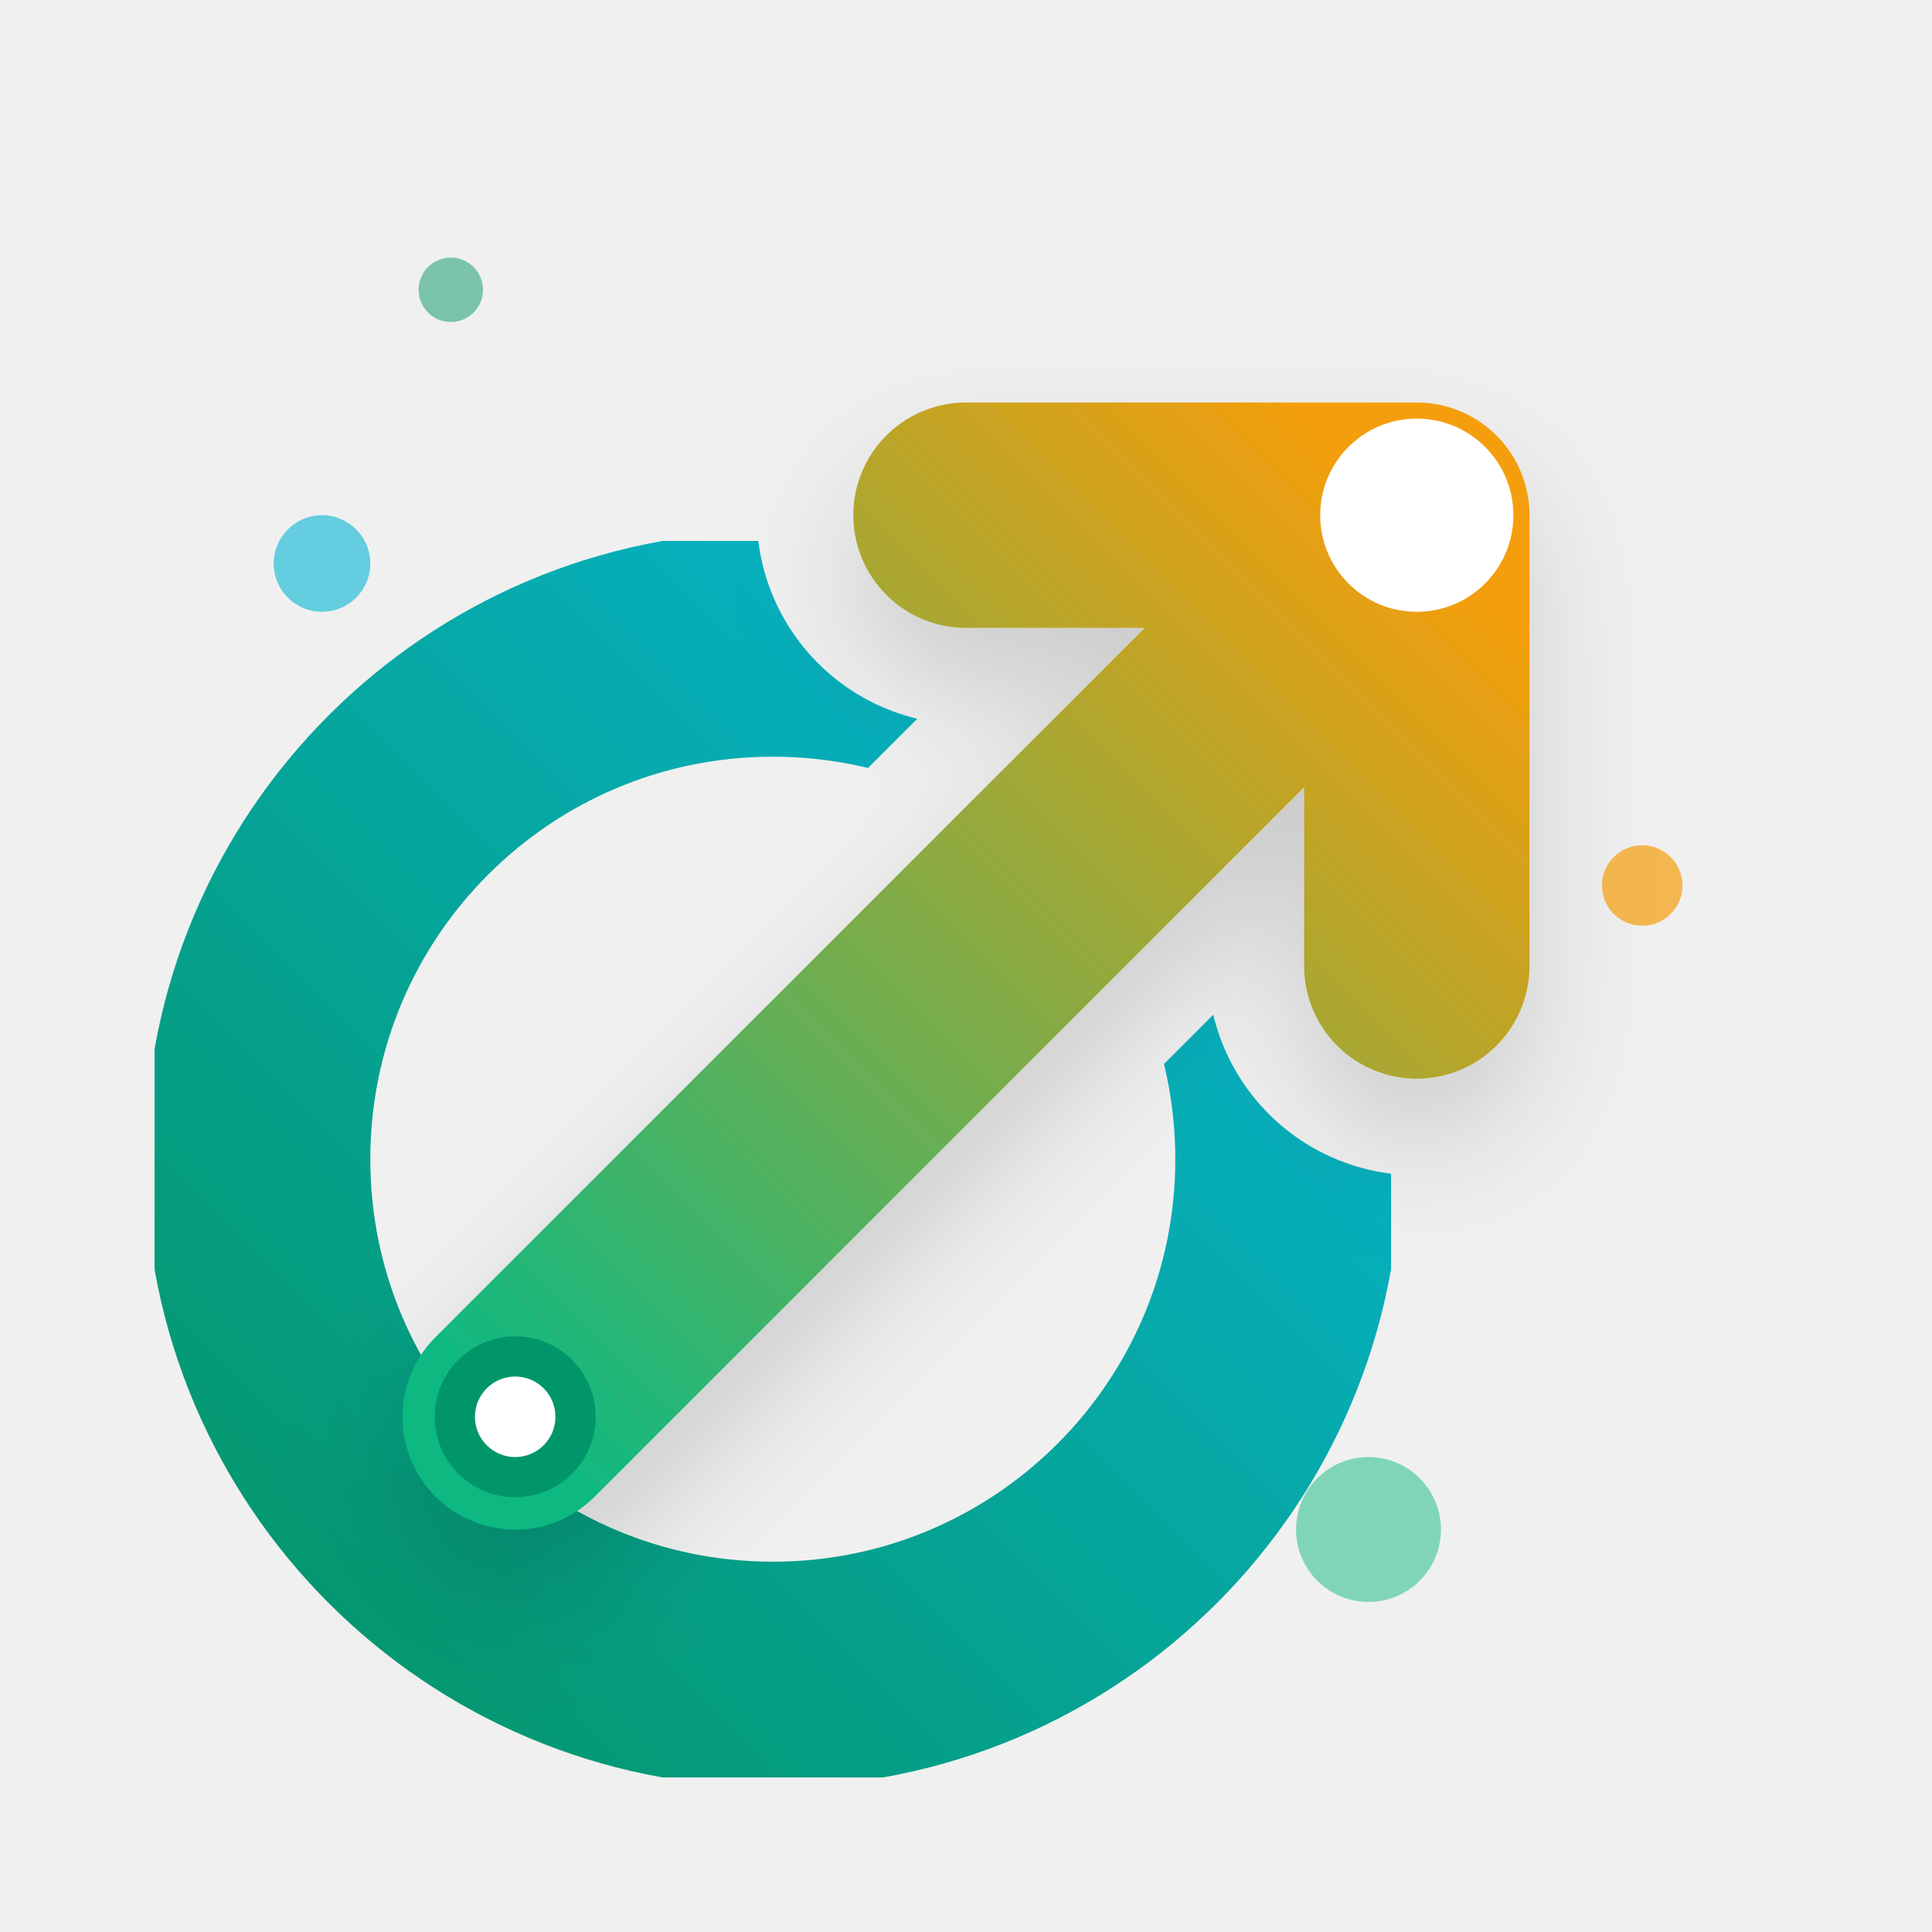
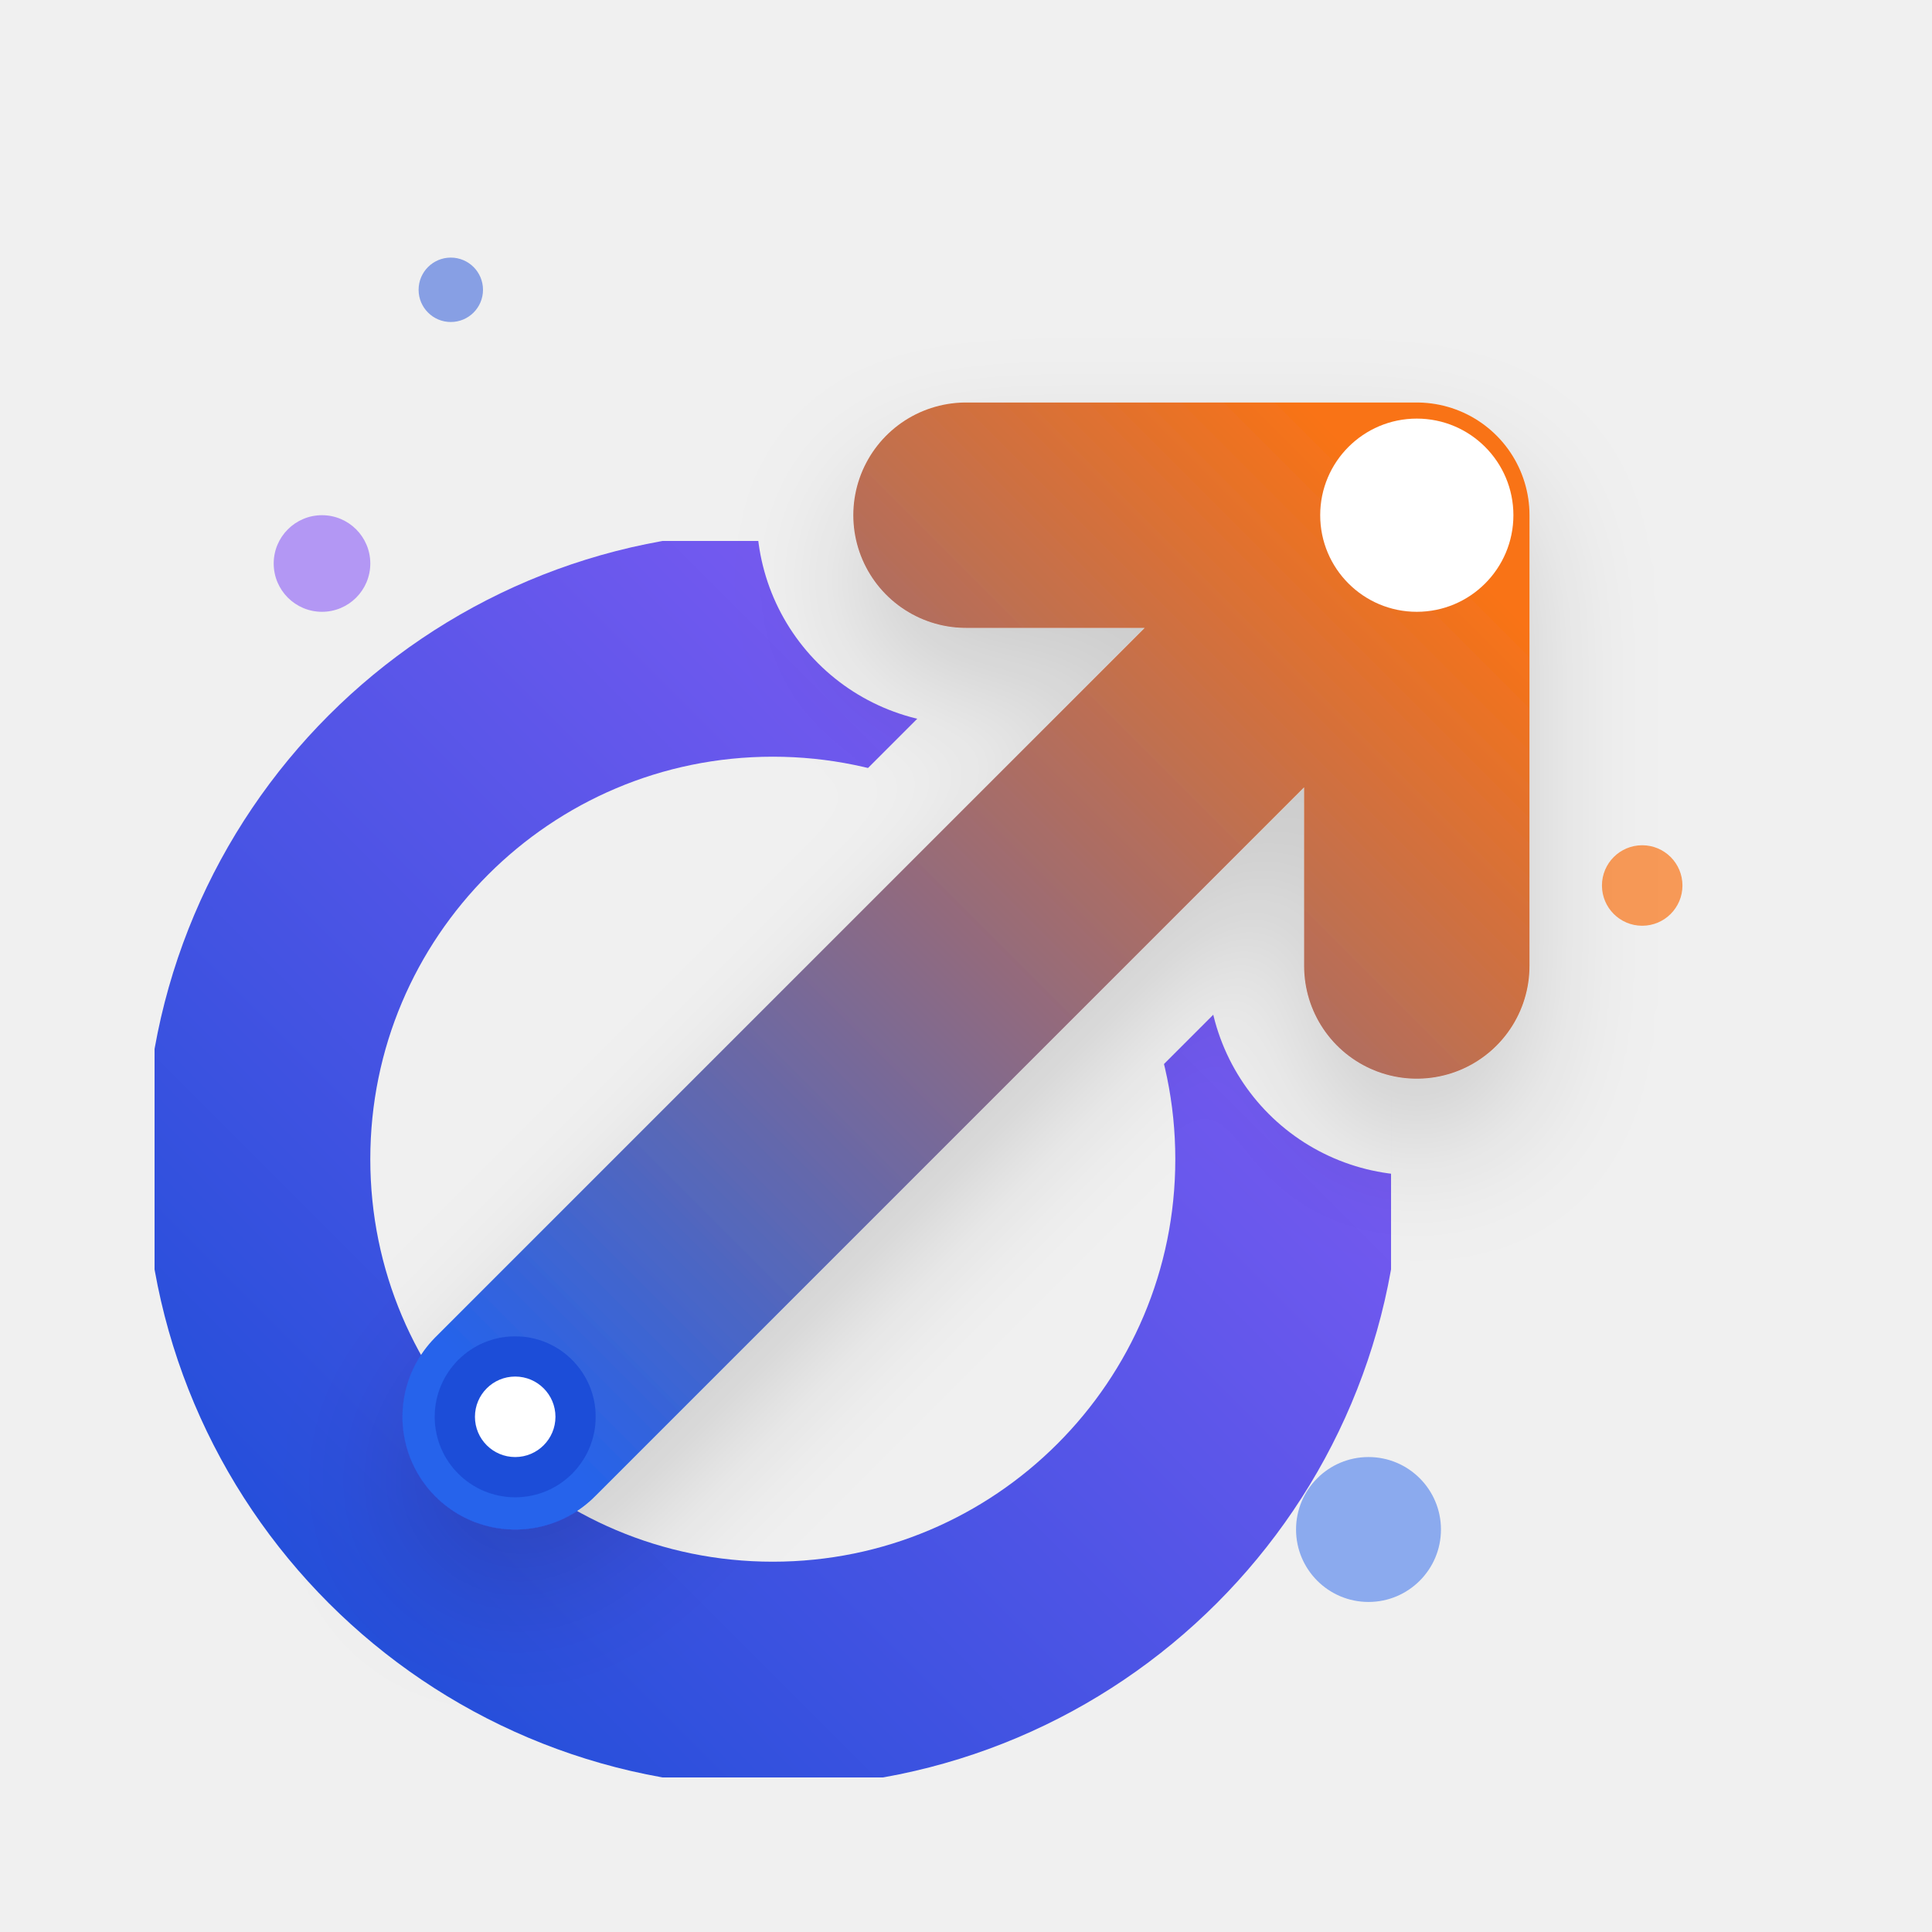
<svg xmlns="http://www.w3.org/2000/svg" viewBox="0 0 120 120" fill="none">
  <defs>
    <linearGradient id="circleGrad" x1="16" y1="104" x2="80" y2="40" gradientUnits="userSpaceOnUse">
-       <stop offset="0%" stop-color="#059669" />
-       <stop offset="100%" stop-color="#06b6d4" />
+       <stop offset="0%" stop-color="#1d4ed8" />
+       <stop offset="100%" stop-color="#8b5cf6" />
    </linearGradient>
    <linearGradient id="arrowGrad" x1="32" y1="88" x2="88" y2="32" gradientUnits="userSpaceOnUse">
-       <stop offset="0%" stop-color="#10b981" />
-       <stop offset="100%" stop-color="#f59e0b" />
+       <stop offset="0%" stop-color="#2563eb" />
+       <stop offset="100%" stop-color="#f97316" />
    </linearGradient>
    <filter id="shadow" x="-30%" y="-30%" width="160%" height="160%">
      <feDropShadow dx="0" dy="4" stdDeviation="4" flood-color="#000000" flood-opacity="0.15" />
    </filter>
    <mask id="cutout">
      <rect x="0" y="0" width="120" height="120" fill="white" />
      <path d="M 48 72 L 88 32 L 88 60 M 88 32 L 60 32" stroke="black" stroke-width="26" stroke-linecap="round" stroke-linejoin="round" />
    </mask>
  </defs>
  <circle cx="48" cy="72" r="32" stroke="url(#circleGrad)" stroke-width="14" mask="url(#cutout)" />
  <g filter="url(#shadow)">
    <path d="M 32 88 L 88 32 L 88 60 M 88 32 L 60 32" stroke="url(#arrowGrad)" stroke-width="14" stroke-linecap="round" stroke-linejoin="round" />
    <circle cx="88" cy="32" r="6" fill="#FFFFFF" />
-     <circle cx="32" cy="88" r="5" fill="#059669" />
+     <circle cx="32" cy="88" r="5" fill="#1d4ed8" />
    <circle cx="32" cy="88" r="2.5" fill="#FFFFFF" />
  </g>
-   <circle cx="20" cy="35" r="3" fill="#06b6d4" opacity="0.6" />
-   <circle cx="85" cy="95" r="4.5" fill="#10b981" opacity="0.5" />
-   <circle cx="102" cy="55" r="2.5" fill="#f59e0b" opacity="0.7" />
-   <circle cx="28" cy="18" r="2" fill="#059669" opacity="0.5" />
+   <circle cx="20" cy="35" r="3" fill="#8b5cf6" opacity="0.6" />
+   <circle cx="85" cy="95" r="4.5" fill="#2563eb" opacity="0.5" />
+   <circle cx="102" cy="55" r="2.5" fill="#f97316" opacity="0.7" />
+   <circle cx="28" cy="18" r="2" fill="#1d4ed8" opacity="0.5" />
</svg>
